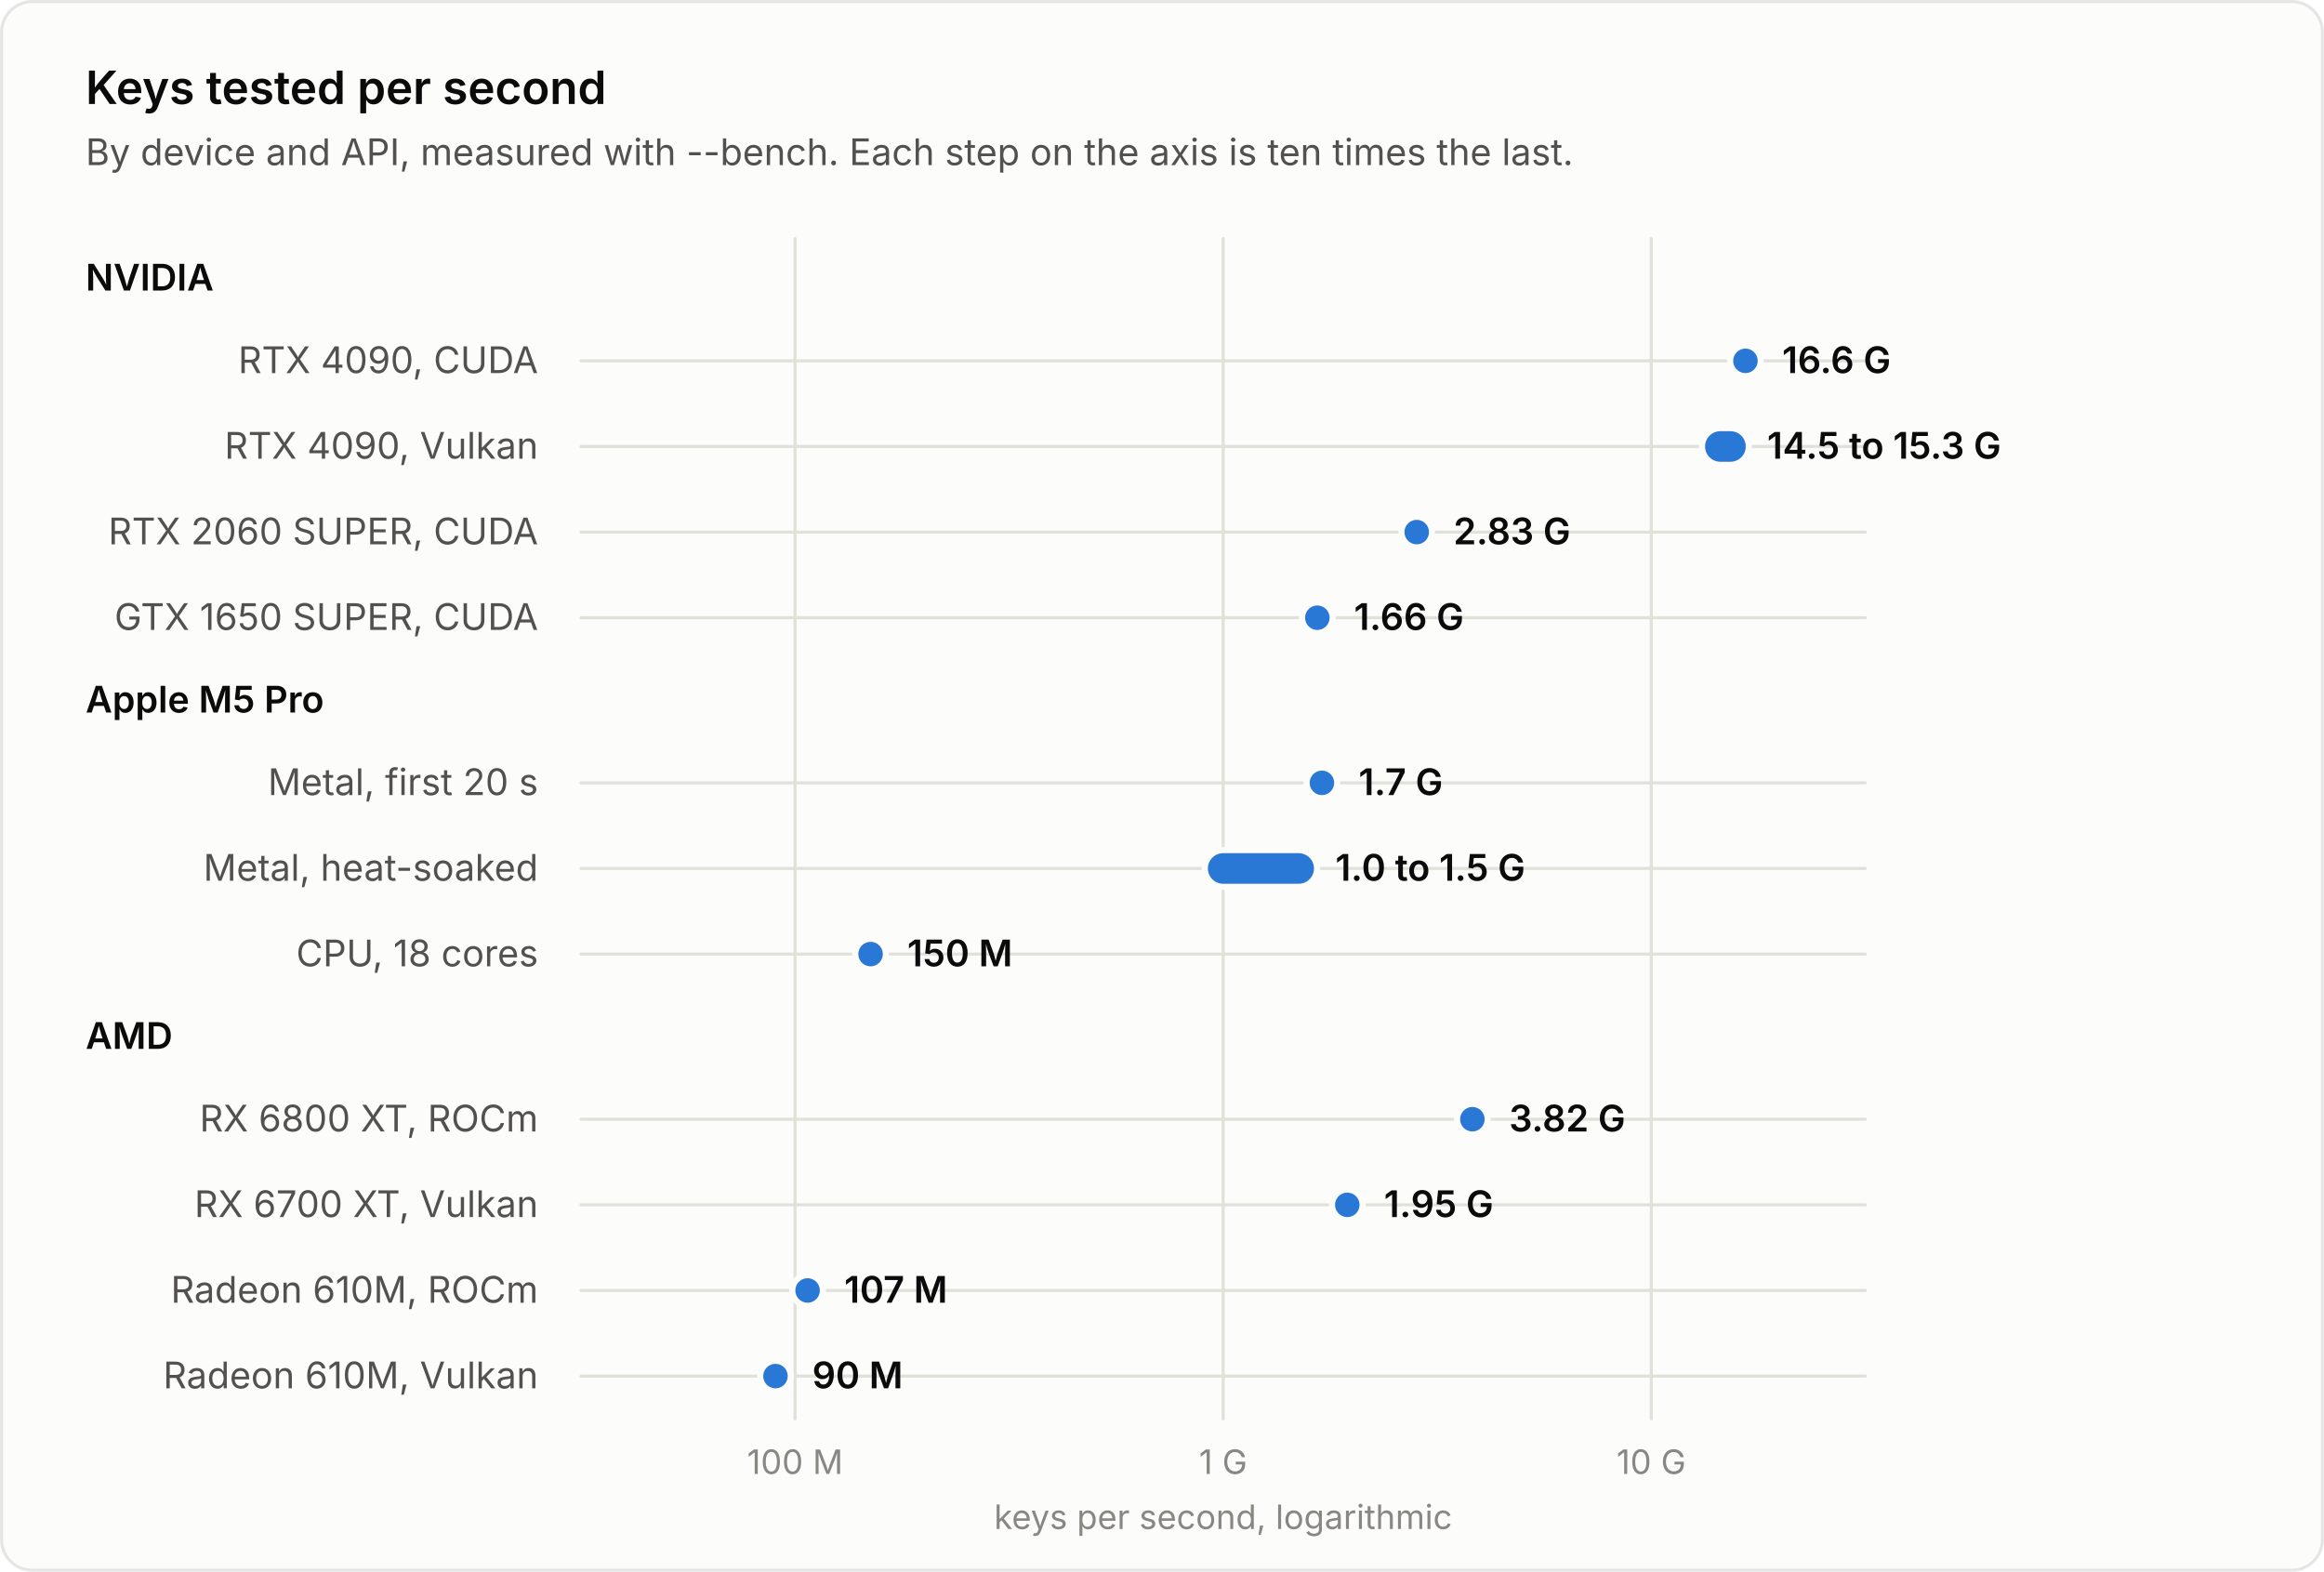
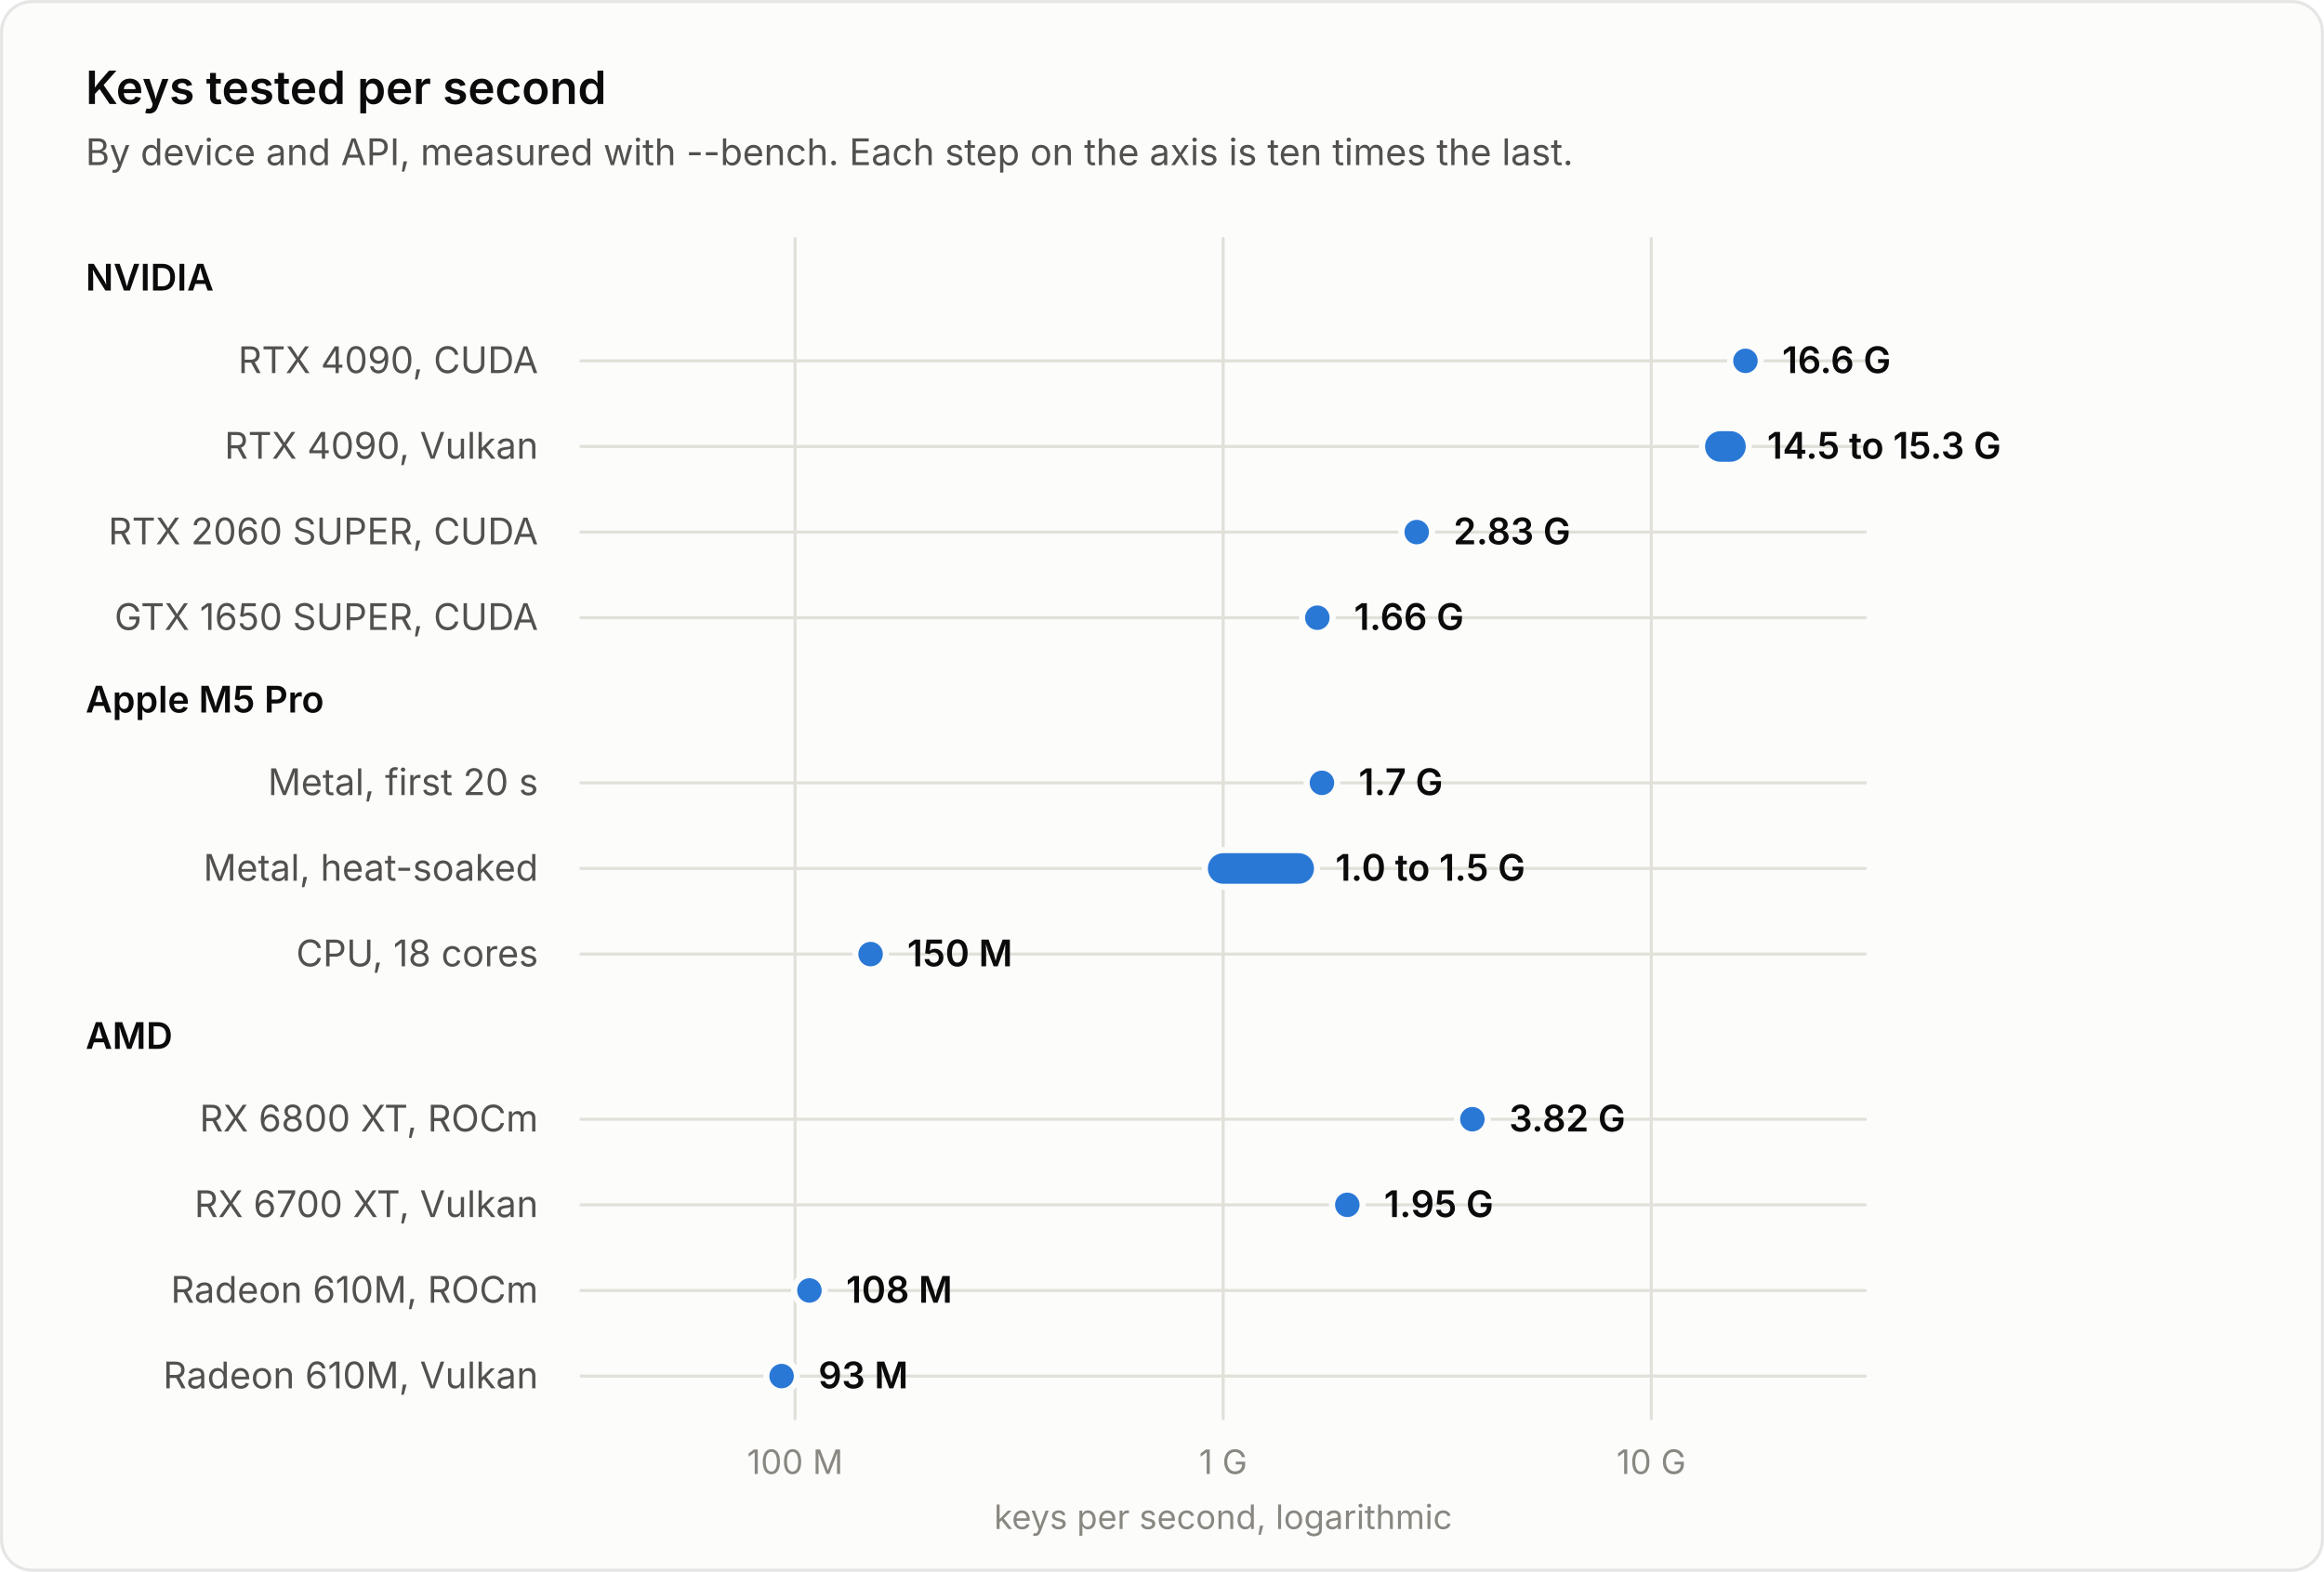
<svg xmlns="http://www.w3.org/2000/svg" width="760" height="514" viewBox="0 0 760 514" font-family="system-ui, -apple-system, &quot;Segoe UI&quot;, sans-serif" role="img" aria-label="Keys tested per second by device and API">
  <rect x="0.5" y="0.5" width="759.0" height="513.0" rx="10" fill="#fcfcfb" stroke="rgba(11,11,11,0.10)" />
  <text x="28.0" y="34.0" font-size="15" font-weight="600" text-anchor="start" fill="#0b0b0b">Keys tested per second</text>
  <text x="28.0" y="54.0" font-size="12" font-weight="400" text-anchor="start" fill="#52514e">By device and API, measured with --bench. Each step on the axis is ten times the last.</text>
  <line x1="260.0" y1="78.0" x2="260.0" y2="464.0" stroke="#e1e0d9" stroke-width="1" stroke-linecap="round" />
  <text x="260.0" y="482.0" font-size="11" font-weight="400" text-anchor="middle" fill="#898781">100 M</text>
  <line x1="400.0" y1="78.0" x2="400.0" y2="464.0" stroke="#e1e0d9" stroke-width="1" stroke-linecap="round" />
  <text x="400.0" y="482.0" font-size="11" font-weight="400" text-anchor="middle" fill="#898781">1 G</text>
  <line x1="540.0" y1="78.0" x2="540.0" y2="464.0" stroke="#e1e0d9" stroke-width="1" stroke-linecap="round" />
  <text x="540.0" y="482.0" font-size="11" font-weight="400" text-anchor="middle" fill="#898781">10 G</text>
  <text x="400.0" y="500.0" font-size="11" font-weight="400" text-anchor="middle" fill="#898781">keys per second, logarithmic</text>
  <text x="28.0" y="95.0" font-size="12" font-weight="600" text-anchor="start" fill="#0b0b0b">NVIDIA</text>
  <text x="176.0" y="122.0" font-size="12" font-weight="400" text-anchor="end" fill="#52514e">RTX 4090, CUDA</text>
  <line x1="190.0" y1="118.0" x2="610.0" y2="118.0" stroke="#e1e0d9" stroke-width="1" stroke-linecap="round" />
  <circle cx="570.8" cy="118.0" r="5" fill="#2a78d6" stroke="#fcfcfb" stroke-width="2" />
  <text x="582.8" y="122.0" font-size="12" font-weight="600" text-anchor="start" fill="#0b0b0b">16.6 G</text>
  <text x="176.0" y="150.0" font-size="12" font-weight="400" text-anchor="end" fill="#52514e">RTX 4090, Vulkan</text>
  <line x1="190.0" y1="146.0" x2="610.0" y2="146.0" stroke="#e1e0d9" stroke-width="1" stroke-linecap="round" />
  <line x1="562.6" y1="146.0" x2="565.9" y2="146.0" stroke="#fcfcfb" stroke-width="14" stroke-linecap="round" />
  <line x1="562.6" y1="146.0" x2="565.9" y2="146.0" stroke="#2a78d6" stroke-width="10" stroke-linecap="round" />
  <text x="577.9" y="150.0" font-size="12" font-weight="600" text-anchor="start" fill="#0b0b0b">14.5 to 15.3 G</text>
  <text x="176.0" y="178.0" font-size="12" font-weight="400" text-anchor="end" fill="#52514e">RTX 2060 SUPER, CUDA</text>
  <line x1="190.0" y1="174.0" x2="610.0" y2="174.0" stroke="#e1e0d9" stroke-width="1" stroke-linecap="round" />
  <circle cx="463.3" cy="174.0" r="5" fill="#2a78d6" stroke="#fcfcfb" stroke-width="2" />
  <text x="475.3" y="178.0" font-size="12" font-weight="600" text-anchor="start" fill="#0b0b0b">2.83 G</text>
  <text x="176.0" y="206.0" font-size="12" font-weight="400" text-anchor="end" fill="#52514e">GTX 1650 SUPER, CUDA</text>
  <line x1="190.0" y1="202.0" x2="610.0" y2="202.0" stroke="#e1e0d9" stroke-width="1" stroke-linecap="round" />
  <circle cx="430.8" cy="202.0" r="5" fill="#2a78d6" stroke="#fcfcfb" stroke-width="2" />
  <text x="442.8" y="206.0" font-size="12" font-weight="600" text-anchor="start" fill="#0b0b0b">1.66 G</text>
  <text x="28.0" y="233.0" font-size="12" font-weight="600" text-anchor="start" fill="#0b0b0b">Apple M5 Pro</text>
  <text x="176.0" y="260.0" font-size="12" font-weight="400" text-anchor="end" fill="#52514e">Metal, first 20 s</text>
  <line x1="190.0" y1="256.0" x2="610.0" y2="256.0" stroke="#e1e0d9" stroke-width="1" stroke-linecap="round" />
  <circle cx="432.3" cy="256.0" r="5" fill="#2a78d6" stroke="#fcfcfb" stroke-width="2" />
  <text x="444.3" y="260.0" font-size="12" font-weight="600" text-anchor="start" fill="#0b0b0b">1.7 G</text>
  <text x="176.0" y="288.0" font-size="12" font-weight="400" text-anchor="end" fill="#52514e">Metal, heat-soaked</text>
  <line x1="190.0" y1="284.0" x2="610.0" y2="284.0" stroke="#e1e0d9" stroke-width="1" stroke-linecap="round" />
  <line x1="400.0" y1="284.0" x2="424.7" y2="284.0" stroke="#fcfcfb" stroke-width="14" stroke-linecap="round" />
  <line x1="400.0" y1="284.0" x2="424.7" y2="284.0" stroke="#2a78d6" stroke-width="10" stroke-linecap="round" />
  <text x="436.7" y="288.0" font-size="12" font-weight="600" text-anchor="start" fill="#0b0b0b">1.0 to 1.5 G</text>
  <text x="176.0" y="316.0" font-size="12" font-weight="400" text-anchor="end" fill="#52514e">CPU, 18 cores</text>
  <line x1="190.0" y1="312.0" x2="610.0" y2="312.0" stroke="#e1e0d9" stroke-width="1" stroke-linecap="round" />
  <circle cx="284.7" cy="312.0" r="5" fill="#2a78d6" stroke="#fcfcfb" stroke-width="2" />
  <text x="296.7" y="316.0" font-size="12" font-weight="600" text-anchor="start" fill="#0b0b0b">150 M</text>
  <text x="28.0" y="343.0" font-size="12" font-weight="600" text-anchor="start" fill="#0b0b0b">AMD</text>
  <text x="176.0" y="370.0" font-size="12" font-weight="400" text-anchor="end" fill="#52514e">RX 6800 XT, ROCm</text>
  <line x1="190.0" y1="366.0" x2="610.0" y2="366.0" stroke="#e1e0d9" stroke-width="1" stroke-linecap="round" />
  <circle cx="481.5" cy="366.0" r="5" fill="#2a78d6" stroke="#fcfcfb" stroke-width="2" />
  <text x="493.5" y="370.0" font-size="12" font-weight="600" text-anchor="start" fill="#0b0b0b">3.82 G</text>
  <text x="176.0" y="398.0" font-size="12" font-weight="400" text-anchor="end" fill="#52514e">RX 6700 XT, Vulkan</text>
  <line x1="190.0" y1="394.0" x2="610.0" y2="394.0" stroke="#e1e0d9" stroke-width="1" stroke-linecap="round" />
  <circle cx="440.6" cy="394.0" r="5" fill="#2a78d6" stroke="#fcfcfb" stroke-width="2" />
  <text x="452.6" y="398.0" font-size="12" font-weight="600" text-anchor="start" fill="#0b0b0b">1.95 G</text>
  <text x="176.0" y="426.0" font-size="12" font-weight="400" text-anchor="end" fill="#52514e">Radeon 610M, ROCm</text>
  <line x1="190.0" y1="422.0" x2="610.0" y2="422.0" stroke="#e1e0d9" stroke-width="1" stroke-linecap="round" />
-   <circle cx="264.1" cy="422.0" r="5" fill="#2a78d6" stroke="#fcfcfb" stroke-width="2" />
-   <text x="276.1" y="426.0" font-size="12" font-weight="600" text-anchor="start" fill="#0b0b0b">107 M</text>
+   <circle cx="264.7" cy="422.0" r="5" fill="#2a78d6" stroke="#fcfcfb" stroke-width="2" />
+   <text x="276.7" y="426.0" font-size="12" font-weight="600" text-anchor="start" fill="#0b0b0b">108 M</text>
  <text x="176.0" y="454.0" font-size="12" font-weight="400" text-anchor="end" fill="#52514e">Radeon 610M, Vulkan</text>
  <line x1="190.0" y1="450.0" x2="610.0" y2="450.0" stroke="#e1e0d9" stroke-width="1" stroke-linecap="round" />
-   <circle cx="253.6" cy="450.0" r="5" fill="#2a78d6" stroke="#fcfcfb" stroke-width="2" />
-   <text x="265.6" y="454.0" font-size="12" font-weight="600" text-anchor="start" fill="#0b0b0b">90 M</text>
+   <circle cx="255.6" cy="450.0" r="5" fill="#2a78d6" stroke="#fcfcfb" stroke-width="2" />
+   <text x="267.6" y="454.0" font-size="12" font-weight="600" text-anchor="start" fill="#0b0b0b">93 M</text>
</svg>
